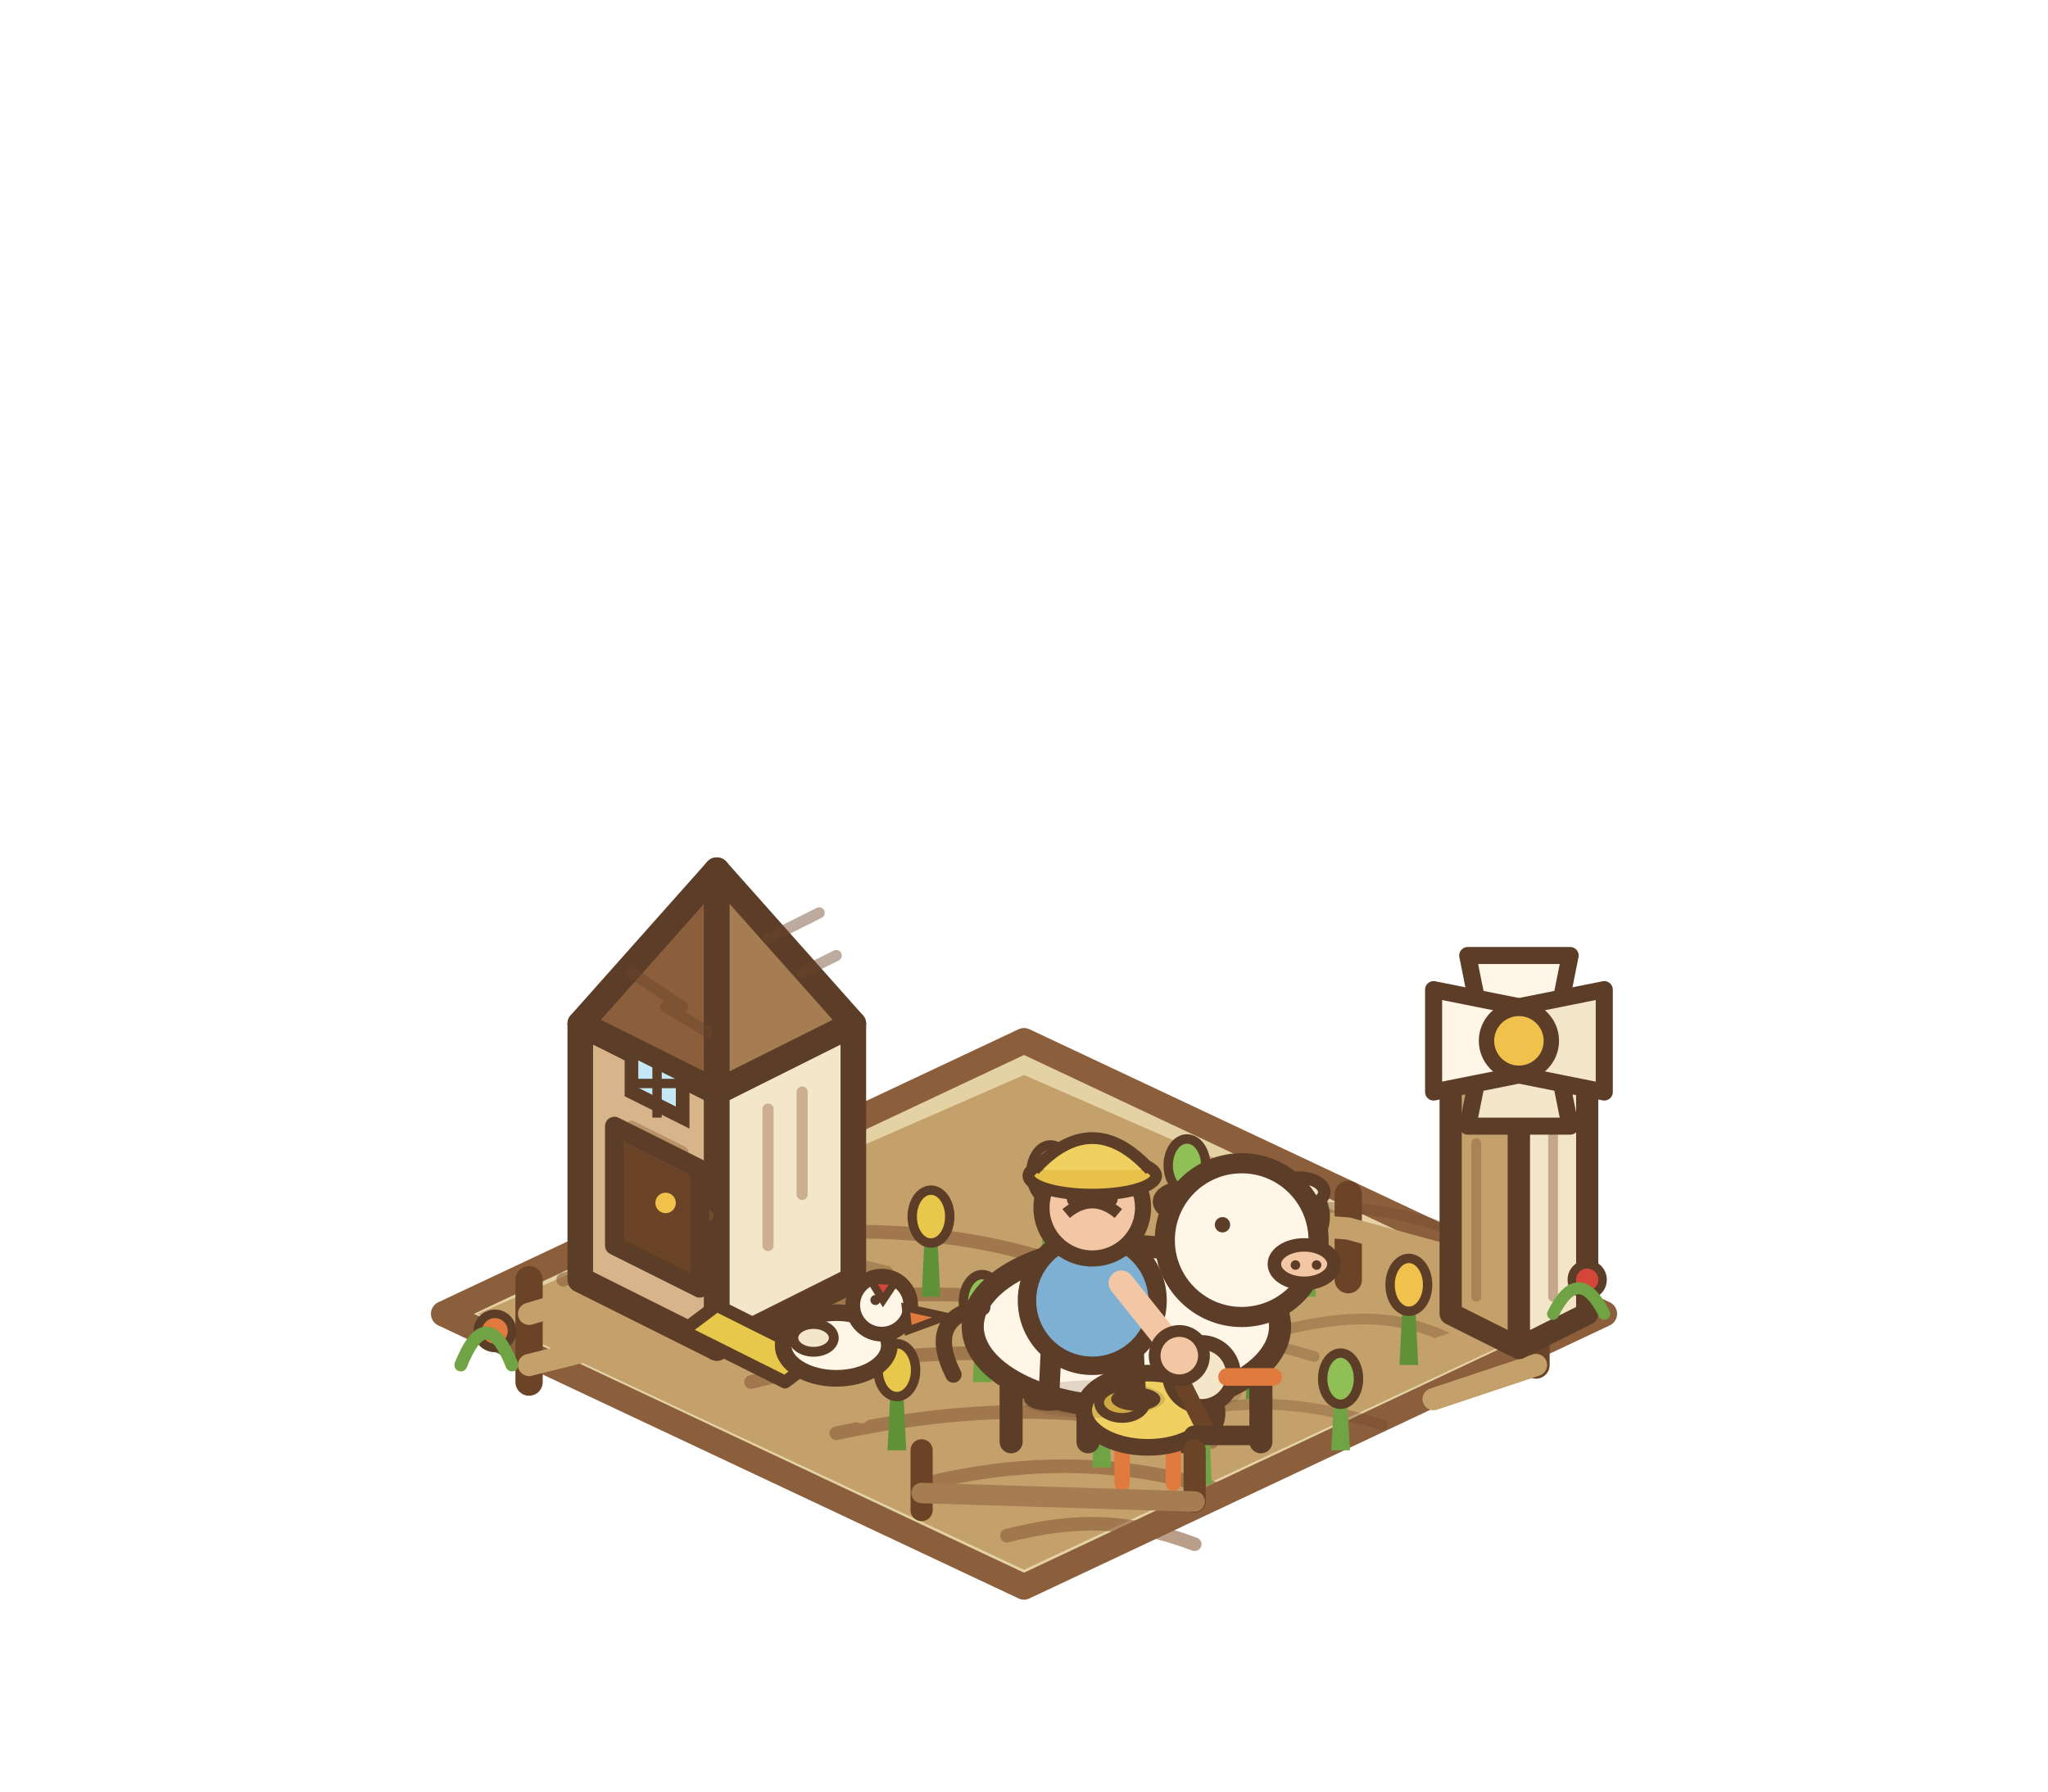
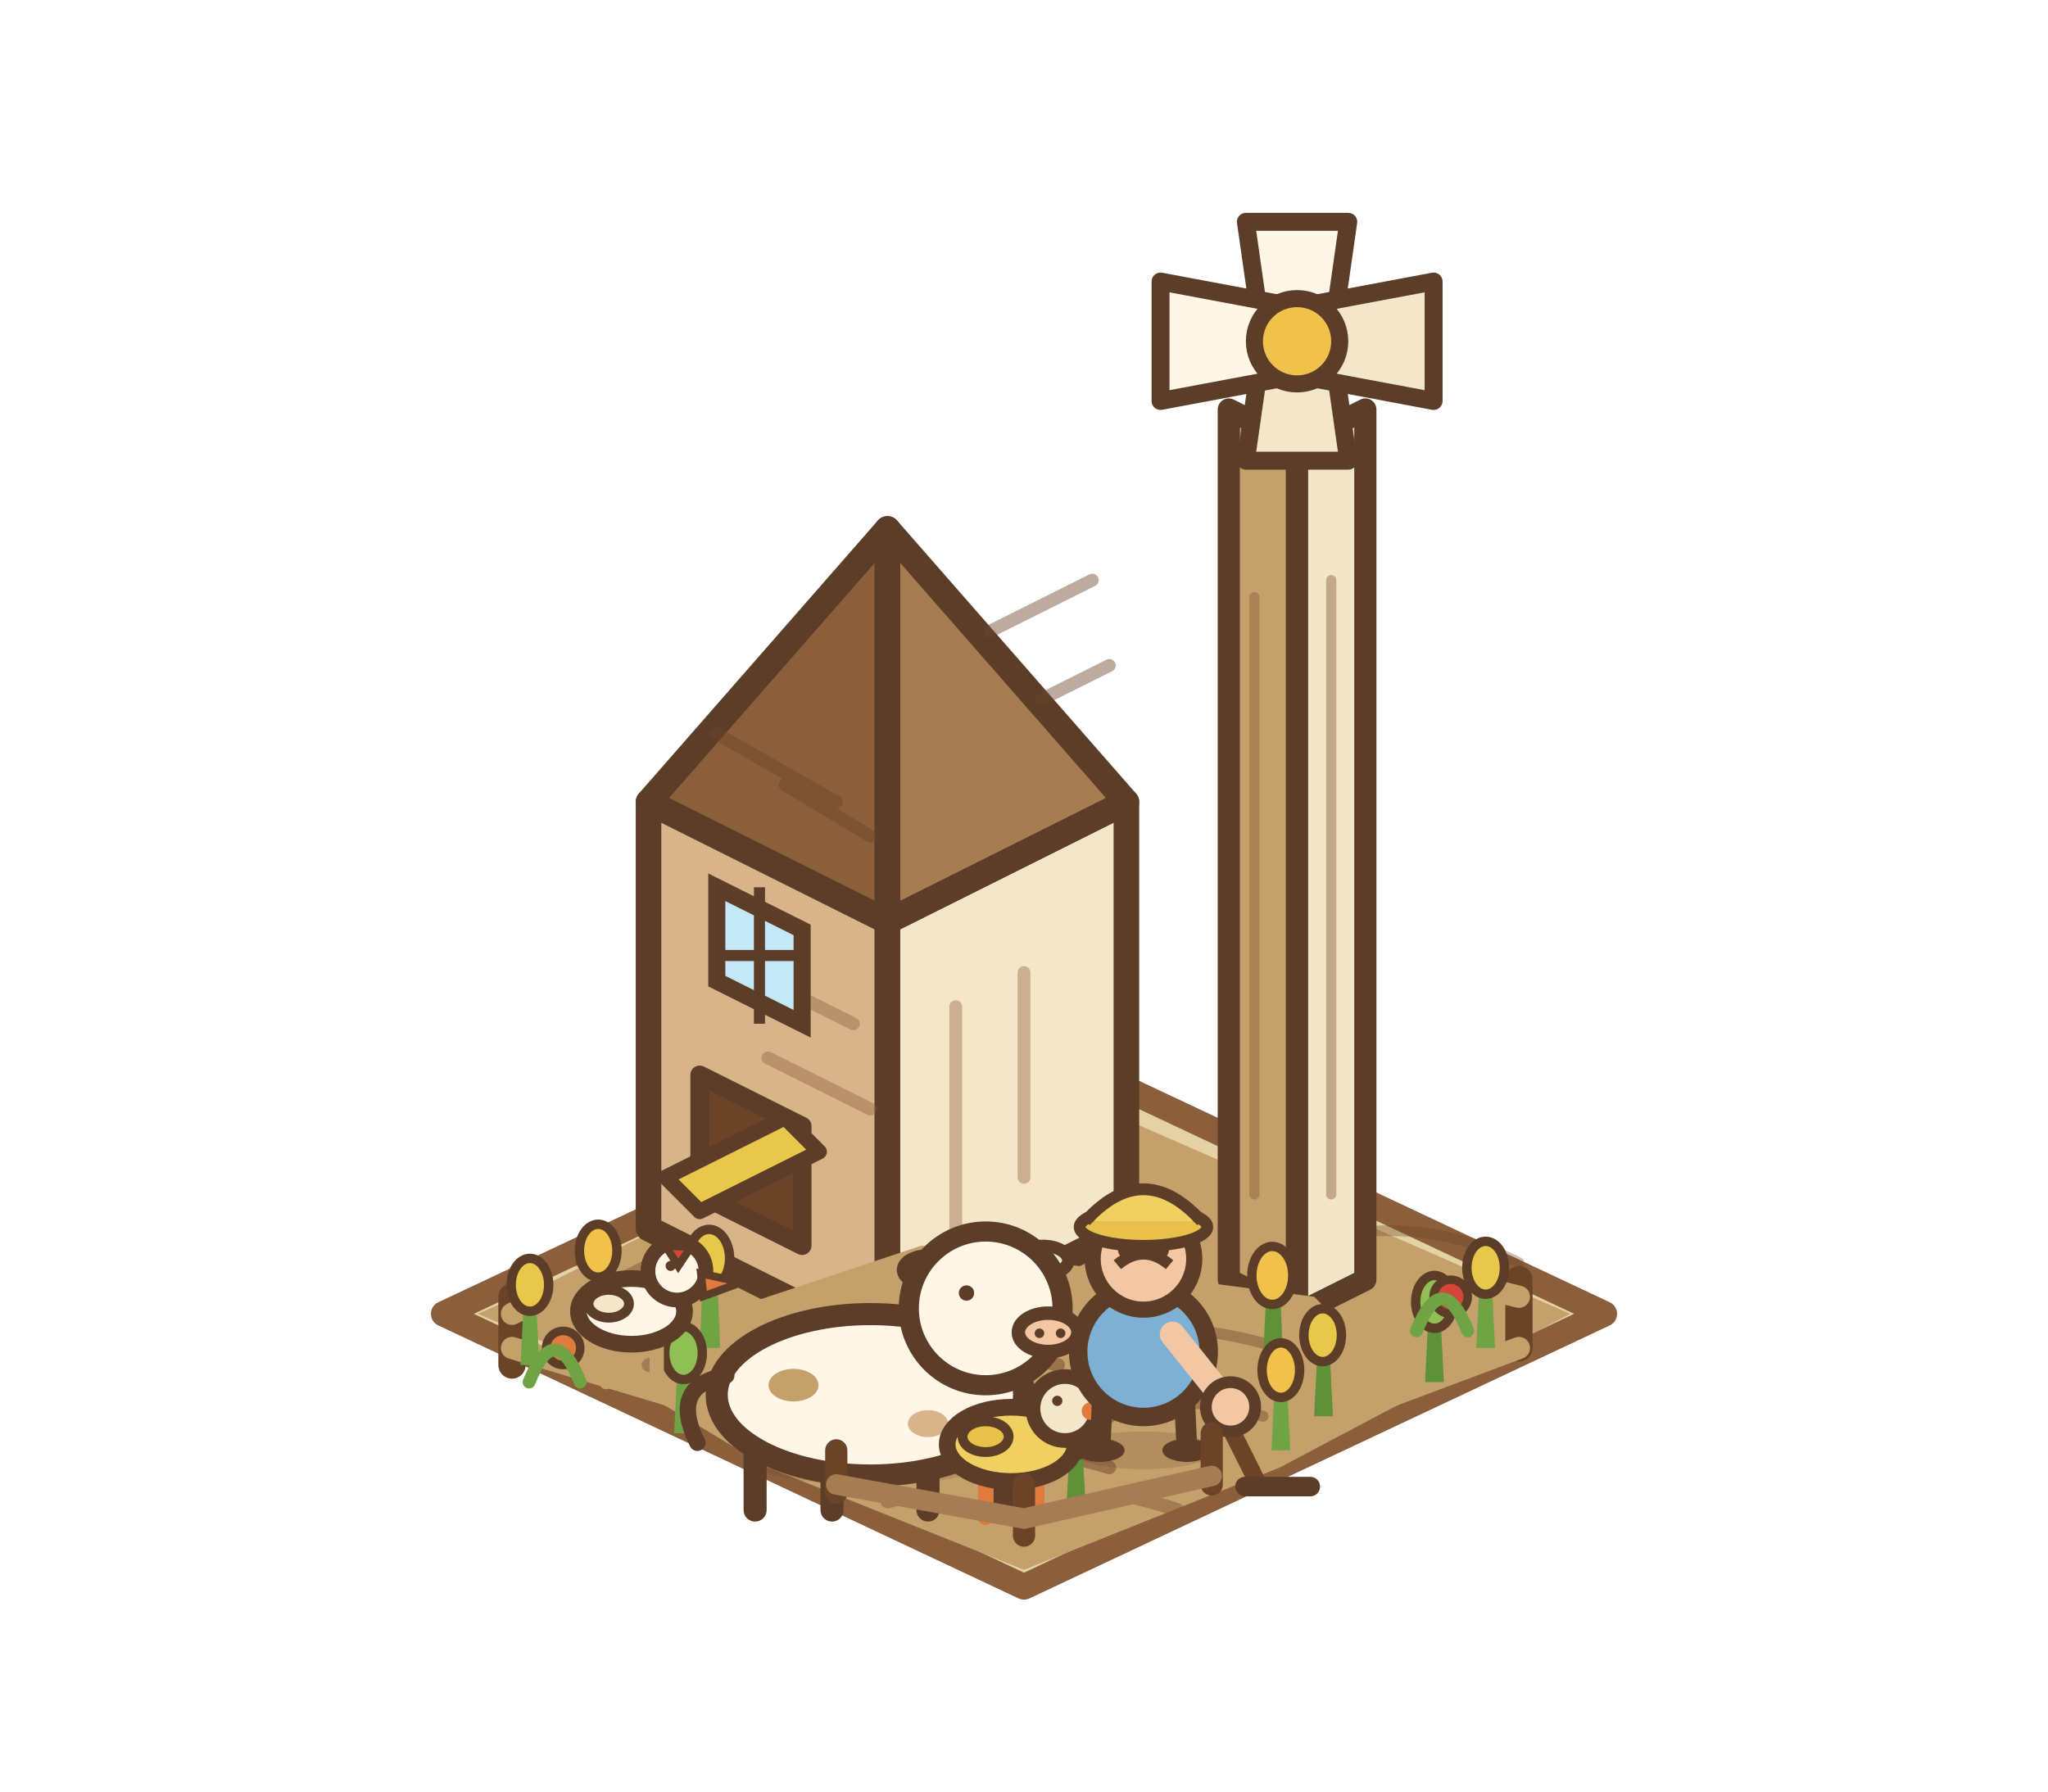
<svg xmlns="http://www.w3.org/2000/svg" viewBox="0 0 240 210" fill="none">
  <polygon points="120,186 188,154 120,122 52,154" fill="#e4d2a4" stroke="#8b5e3c" stroke-width="3" stroke-linejoin="round" />
-   <polygon points="56,154 120,126 184,154 120,184" fill="#c4a06a" />
-   <path d="M66 150c20-6 40-8 58-2M78 156c18-5 38-6 56-1M88 162c16-4 34-5 50 0M98 168c14-3 30-4 44 1M108 174c12-3 24-3 36 1M118 180c8-2 14-2 22 1" stroke="#8b5e3c" stroke-width="1.6" stroke-linecap="round" opacity=".6" />
-   <path d="M72 148c12-3 20-2 32 1M140 144c14-4 24-3 34 2M124 158c12-3 20-2 30 1M136 166c10-2 16-2 26 1M150 156c8-2 14-2 20 1" stroke="#6b4428" stroke-width="1.25" stroke-linecap="round" opacity=".32" />
-   <path d="M62 150v12M96 138v10M158 140v10M180 150v10" stroke="#6b4428" stroke-width="3.2" stroke-linecap="round" />
-   <path d="M62 154l20-6M62 160l16-4" stroke="#c4a06a" stroke-width="2.6" stroke-linecap="round" />
-   <path d="M96 142l18-6M104 140l54 4M158 144l22 6" stroke="#c4a06a" stroke-width="2.6" stroke-linecap="round" />
-   <path d="M180 154l-14 5M180 160l-12 4" stroke="#c4a06a" stroke-width="2.6" stroke-linecap="round" />
-   <polygon points="68,150 84,158 84,128 68,120" fill="#d7b48a" stroke="#5c3d28" stroke-width="3" stroke-linejoin="round" />
-   <polygon points="100,150 84,158 84,128 100,120" fill="#f4e6c8" stroke="#5c3d28" stroke-width="3" stroke-linejoin="round" />
-   <path d="M74 132l6 3M78 140l5 2.5M90 130v16M94 128v12" stroke="#8b5e3c" stroke-width="1.3" stroke-linecap="round" opacity=".4" />
-   <polygon points="84,102 68,120 84,128" fill="#8b5e3c" stroke="#5c3d28" stroke-width="3" stroke-linejoin="round" />
-   <polygon points="84,102 100,120 84,128" fill="#a67c52" stroke="#5c3d28" stroke-width="3" stroke-linejoin="round" />
-   <path d="M74 114l6 4M78 118l5 3M90 110l6-3M94 114l4-2" stroke="#6b4428" stroke-width="1.3" stroke-linecap="round" opacity=".45" />
-   <polygon points="74,123 80,126 80,131 74,128" fill="#c5e8f7" stroke="#5c3d28" stroke-width="1.6" />
-   <path d="M77 123v8M74 127h6" stroke="#5c3d28" stroke-width="1.1" />
-   <polygon points="72,132 82,137 82,151 72,146" fill="#6b4428" stroke="#5c3d28" stroke-width="2.2" stroke-linejoin="round" />
-   <circle cx="78" cy="141" r="1.2" fill="#f0c14b" />
-   <polygon points="80,156 92,162 96,159 84,153" fill="#e7c84a" stroke="#5c3d28" stroke-width="1.5" stroke-linejoin="round" />
-   <polygon points="170,154 178,158 178,130 170,126" fill="#c4a06a" stroke="#5c3d28" stroke-width="2.6" stroke-linejoin="round" />
-   <polygon points="186,154 178,158 178,130 186,126" fill="#f3e6c8" stroke="#5c3d28" stroke-width="2.6" stroke-linejoin="round" />
-   <path d="M173 134v18M182 132v20" stroke="#8b5e3c" stroke-width="1.15" stroke-linecap="round" opacity=".45" />
+   <polygon points="56,154 120,126 184,154 150,172 120,184 90,172 70,160" fill="#c4a06a" />
+   <path d="M64 152c22-8 46-10 64-2M76 160c20-6 42-7 60 0M90 168c16-4 32-4 48 1M104 176c12-3 22-3 34 1" stroke="#8b5e3c" stroke-width="1.6" stroke-linecap="round" opacity=".55" />
+   <path d="M68 148c14-3 24-2 36 2M150 146c12-3 20-2 28 2M118 164c10-2 18-2 26 1" stroke="#6b4428" stroke-width="1.25" stroke-linecap="round" opacity=".35" />
+   <path d="M60 152v8M178 150v8" stroke="#6b4428" stroke-width="3.2" stroke-linecap="round" />
+   <path d="M60 154l16-8M60 158l20 6" stroke="#c4a06a" stroke-width="2.6" stroke-linecap="round" />
+   <path d="M178 152l-16-4M178 158l-16 6" stroke="#c4a06a" stroke-width="2.6" stroke-linecap="round" />
+   <polygon points="76,144 104,158 104,108 76,94" fill="#d7b48a" stroke="#5c3d28" stroke-width="3" stroke-linejoin="round" />
+   <polygon points="132,144 104,158 104,108 132,94" fill="#f4e6c8" stroke="#5c3d28" stroke-width="3" stroke-linejoin="round" />
+   <path d="M84 112l16 8M90 124l12 6M112 118v28M120 114v24" stroke="#8b5e3c" stroke-width="1.5" stroke-linecap="round" opacity=".4" />
+   <polygon points="104,62 76,94 104,108" fill="#8b5e3c" stroke="#5c3d28" stroke-width="3" stroke-linejoin="round" />
+   <polygon points="104,62 132,94 104,108" fill="#a67c52" stroke="#5c3d28" stroke-width="3" stroke-linejoin="round" />
+   <path d="M84 86l14 8M92 92l10 6M116 74l12-6M122 82l8-4" stroke="#6b4428" stroke-width="1.5" stroke-linecap="round" opacity=".45" />
+   <polygon points="84,104 94,109 94,120 84,115" fill="#c5e8f7" stroke="#5c3d28" stroke-width="2" />
+   <path d="M89 104v16M84 112h10" stroke="#5c3d28" stroke-width="1.3" />
+   <polygon points="82,126 94,132 94,146 82,140" fill="#6b4428" stroke="#5c3d28" stroke-width="2.2" stroke-linejoin="round" />
+   <circle cx="90" cy="136" r="1.4" fill="#f0c14b" />
+   <polygon points="78,138 92,131 96,135 82,142" fill="#e7c84a" stroke="#5c3d28" stroke-width="1.8" stroke-linejoin="round" />
+   <polygon points="144,150 152,154 152,52 144,48" fill="#c4a06a" stroke="#5c3d28" stroke-width="2.6" stroke-linejoin="round" />
+   <polygon points="160,150 152,154 152,52 160,48" fill="#f3e6c8" stroke="#5c3d28" stroke-width="2.6" stroke-linejoin="round" />
+   <path d="M147 70v70M156 68v72" stroke="#8b5e3c" stroke-width="1.2" stroke-linecap="round" opacity=".45" />
  <g class="mill">
-     <polygon points="174,122 182,122 184,112 172,112" fill="#fff6e8" stroke="#5c3d28" stroke-width="2" stroke-linejoin="round" />
-     <polygon points="174,122 182,122 184,132 172,132" fill="#f4e6c8" stroke="#5c3d28" stroke-width="2" stroke-linejoin="round" />
-     <polygon points="178,118 178,126 168,128 168,116" fill="#fff6e8" stroke="#5c3d28" stroke-width="2" stroke-linejoin="round" />
-     <polygon points="178,118 178,126 188,128 188,116" fill="#f4e6c8" stroke="#5c3d28" stroke-width="2" stroke-linejoin="round" />
+     <polygon points="148,40 156,40 158,26 146,26" fill="#fff6e8" stroke="#5c3d28" stroke-width="2.1" stroke-linejoin="round" />
+     <polygon points="148,40 156,40 158,54 146,54" fill="#f4e6c8" stroke="#5c3d28" stroke-width="2.1" stroke-linejoin="round" />
+     <polygon points="152,36 152,44 136,47 136,33" fill="#fff6e8" stroke="#5c3d28" stroke-width="2.1" stroke-linejoin="round" />
+     <polygon points="152,36 152,44 168,47 168,33" fill="#f4e6c8" stroke="#5c3d28" stroke-width="2.1" stroke-linejoin="round" />
  </g>
-   <circle cx="178" cy="122" r="3.8" fill="#f0c14b" stroke="#5c3d28" stroke-width="1.8" />
-   <g class="sway-b">
-     <path d="M108 152h2.2l-.4-8h-1.4z" fill="#5f9238" />
-     <ellipse cx="109.1" cy="142.6" rx="2.2" ry="3.1" fill="#e7c84a" stroke="#5c3d28" stroke-width="1.1" />
+   <circle cx="152" cy="40" r="5" fill="#f0c14b" stroke="#5c3d28" stroke-width="2" />
+   <polygon points="78,156 108,146 154,152 164,162 140,172 124,178 104,176 90,170" fill="#c4a06a" />
+   <path d="M86 160c14-4 24-4 38 0M96 166c12-3 22-3 34 0M104 172c10-3 16-3 26 0" stroke="#8b5e3c" stroke-width="1.6" stroke-linecap="round" opacity=".7" />
+   <path d="M122 158c10-3 18-3 28 0M130 166c8-2 12-2 18 0" stroke="#6b4428" stroke-width="1.3" stroke-linecap="round" opacity=".4" />
+   <g class="sway-a">
+     <path d="M82 158h2.4l-.4-9h-1.6z" fill="#6fa344" />
+     <ellipse cx="83.1" cy="147.5" rx="2.4" ry="3.4" fill="#e7c84a" stroke="#5c3d28" stroke-width="1.1" />
  </g>
  <g class="sway-a">
-     <path d="M122 148h2.2l-.4-9h-1.4z" fill="#6fa344" />
-     <ellipse cx="123.1" cy="137.5" rx="2.3" ry="3.3" fill="#f0c14b" stroke="#5c3d28" stroke-width="1.1" />
+     <path d="M148 160h2.4l-.4-9h-1.6z" fill="#5f9238" />
+     <ellipse cx="149.1" cy="149.5" rx="2.4" ry="3.4" fill="#f0c14b" stroke="#5c3d28" stroke-width="1.1" />
  </g>
  <g class="sway-b">
-     <path d="M138 146h2.2l-.4-8h-1.4z" fill="#5f9238" />
-     <ellipse cx="139.1" cy="136.6" rx="2.2" ry="3.1" fill="#8fbf55" stroke="#5c3d28" stroke-width="1.1" />
+     <path d="M118 174h2.2l-.4-8h-1.4z" fill="#6fa344" />
+     <ellipse cx="119" cy="164.5" rx="2.2" ry="3.2" fill="#8fbf55" stroke="#5c3d28" stroke-width="1.1" />
+   </g>
+   <g class="sway-b">
+     <path d="M154 166h2.2l-.4-8h-1.4z" fill="#5f9238" />
+     <ellipse cx="155" cy="156.5" rx="2.2" ry="3.1" fill="#e7c84a" stroke="#5c3d28" stroke-width="1.1" />
  </g>
  <g class="sway-a">
-     <path d="M152 152h2.2l-.4-8h-1.4z" fill="#6fa344" />
-     <ellipse cx="153.1" cy="142.6" rx="2.2" ry="3.2" fill="#e7c84a" stroke="#5c3d28" stroke-width="1.1" />
+     <path d="M61 160h2.2l-.4-8h-1.4z" fill="#6fa344" />
+     <ellipse cx="62.1" cy="150.6" rx="2.2" ry="3.1" fill="#e7c84a" stroke="#5c3d28" stroke-width="1.1" />
  </g>
  <g class="sway-b">
-     <path d="M164 160h2.2l-.4-8h-1.4z" fill="#5f9238" />
-     <ellipse cx="165.1" cy="150.6" rx="2.2" ry="3.1" fill="#f0c14b" stroke="#5c3d28" stroke-width="1.1" />
+     <path d="M69 156h2.2l-.4-8h-1.4z" fill="#5f9238" />
+     <ellipse cx="70.1" cy="146.6" rx="2.2" ry="3.1" fill="#f0c14b" stroke="#5c3d28" stroke-width="1.1" />
  </g>
  <g class="sway-a">
-     <path d="M114 162h2.2l-.4-8h-1.4z" fill="#6fa344" />
-     <ellipse cx="115.1" cy="152.6" rx="2.2" ry="3.2" fill="#8fbf55" stroke="#5c3d28" stroke-width="1.1" />
+     <path d="M79 168h2.2l-.4-8h-1.4z" fill="#6fa344" />
+     <ellipse cx="80.1" cy="158.6" rx="2.2" ry="3.1" fill="#8fbf55" stroke="#5c3d28" stroke-width="1.1" />
  </g>
  <g class="sway-b">
-     <path d="M146 164h2.2l-.4-8h-1.4z" fill="#5f9238" />
-     <ellipse cx="147.1" cy="154.6" rx="2.3" ry="3.2" fill="#e7c84a" stroke="#5c3d28" stroke-width="1.1" />
+     <path d="M125 176h2.2l-.4-7h-1.4z" fill="#5f9238" />
+     <ellipse cx="126.1" cy="167.6" rx="2.1" ry="3" fill="#e7c84a" stroke="#5c3d28" stroke-width="1.1" />
  </g>
  <g class="sway-a">
-     <path d="M128 172h2.2l-.4-8h-1.4z" fill="#6fa344" />
-     <ellipse cx="129.1" cy="162.6" rx="2.2" ry="3.1" fill="#f0c14b" stroke="#5c3d28" stroke-width="1.1" />
+     <path d="M149 170h2.2l-.4-8h-1.4z" fill="#6fa344" />
+     <ellipse cx="150.1" cy="160.6" rx="2.2" ry="3.2" fill="#f0c14b" stroke="#5c3d28" stroke-width="1.1" />
  </g>
  <g class="sway-b">
-     <path d="M156 170h2.2l-.4-7h-1.4z" fill="#6fa344" />
-     <ellipse cx="157.1" cy="161.6" rx="2.1" ry="3" fill="#8fbf55" stroke="#5c3d28" stroke-width="1.1" />
+     <path d="M167 162h2.2l-.4-8h-1.4z" fill="#5f9238" />
+     <ellipse cx="168.1" cy="152.6" rx="2.2" ry="3.1" fill="#8fbf55" stroke="#5c3d28" stroke-width="1.1" />
  </g>
  <g class="sway-a">
-     <path d="M104 170h2.2l-.4-8h-1.4z" fill="#5f9238" />
-     <ellipse cx="105.1" cy="160.6" rx="2.2" ry="3.1" fill="#e7c84a" stroke="#5c3d28" stroke-width="1.1" />
-   </g>
-   <g class="sway-b">
-     <path d="M140 174h2l-.3-7h-1.4z" fill="#6fa344" />
-     <ellipse cx="141" cy="165.6" rx="2.1" ry="2.9" fill="#f0c14b" stroke="#5c3d28" stroke-width="1" />
+     <path d="M173 158h2.2l-.4-8h-1.4z" fill="#6fa344" />
+     <ellipse cx="174.1" cy="148.6" rx="2.2" ry="3.1" fill="#e7c84a" stroke="#5c3d28" stroke-width="1.1" />
  </g>
  <g class="cow">
-     <ellipse cx="132" cy="163.37" rx="13.51" ry="2.7" fill="#5c3d28" opacity=".16" />
-     <path d="M118.49 161.12v7.88M127.5 162.25v6.75M138.75 162.25v6.75M147.76 161.12v7.88" stroke="#5c3d28" stroke-width="2.7" stroke-linecap="round" />
-     <ellipse cx="132" cy="155.49" rx="18.01" ry="9.46" fill="#fff6e8" stroke="#5c3d28" stroke-width="2.59" />
-     <ellipse cx="122.99" cy="154.36" rx="2.93" ry="1.91" fill="#c4a06a" />
-     <ellipse cx="138.75" cy="158.87" rx="2.36" ry="1.58" fill="#d7b48a" />
-     <path d="M115.11 153.24q-6.75 1.13 -3.38 7.88" stroke="#5c3d28" stroke-width="1.91" fill="none" stroke-linecap="round" />
+     <ellipse cx="102" cy="171.37" rx="13.51" ry="2.7" fill="#5c3d28" opacity=".16" />
+     <path d="M88.49 169.12v7.88M97.5 170.25v6.75M108.75 170.25v6.75M117.76 169.12v7.88" stroke="#5c3d28" stroke-width="2.7" stroke-linecap="round" />
+     <ellipse cx="102" cy="163.49" rx="18.01" ry="9.46" fill="#fff6e8" stroke="#5c3d28" stroke-width="2.59" />
+     <ellipse cx="92.99" cy="162.36" rx="2.93" ry="1.91" fill="#c4a06a" />
+     <ellipse cx="108.75" cy="166.87" rx="2.36" ry="1.58" fill="#d7b48a" />
+     <path d="M85.11 161.24q-6.75 1.13 -3.38 7.88" stroke="#5c3d28" stroke-width="1.91" fill="none" stroke-linecap="round" />
    <g class="cowhead">
-       <ellipse cx="138.75" cy="140.85" rx="2.93" ry="1.69" fill="#f4e6c8" stroke="#5c3d28" stroke-width="1.46" />
-       <ellipse cx="152.26" cy="139.73" rx="2.93" ry="1.69" fill="#f4e6c8" stroke="#5c3d28" stroke-width="1.46" />
-       <circle cx="145.51" cy="145.36" r="9.01" fill="#fff6e8" stroke="#5c3d28" stroke-width="2.36" />
-       <ellipse cx="152.83" cy="148.17" rx="3.49" ry="2.25" fill="#f3c7a3" stroke="#5c3d28" stroke-width="1.58" />
-       <circle cx="151.81" cy="148.28" r="0.56" fill="#5c3d28" />
-       <circle cx="154.29" cy="148.28" r="0.56" fill="#5c3d28" />
-       <circle cx="143.26" cy="143.56" r="0.9" fill="#5c3d28" />
+       <ellipse cx="108.75" cy="148.85" rx="2.93" ry="1.69" fill="#f4e6c8" stroke="#5c3d28" stroke-width="1.46" />
+       <ellipse cx="122.26" cy="147.73" rx="2.93" ry="1.69" fill="#f4e6c8" stroke="#5c3d28" stroke-width="1.46" />
+       <circle cx="115.51" cy="153.36" r="9.01" fill="#fff6e8" stroke="#5c3d28" stroke-width="2.36" />
+       <ellipse cx="122.83" cy="156.17" rx="3.49" ry="2.25" fill="#f3c7a3" stroke="#5c3d28" stroke-width="1.58" />
+       <circle cx="121.81" cy="156.28" r="0.56" fill="#5c3d28" />
+       <circle cx="124.29" cy="156.28" r="0.56" fill="#5c3d28" />
+       <circle cx="113.26" cy="151.56" r="0.9" fill="#5c3d28" />
    </g>
  </g>
  <g class="chicken">
-     <path d="M95.04 160.08v5.92M100.96 160.08v5.92" stroke="#c4a06a" stroke-width="1.68" stroke-linecap="round" />
-     <ellipse cx="98" cy="157.71" rx="6.22" ry="3.85" fill="#fff6e8" stroke="#5c3d28" stroke-width="1.95" />
-     <ellipse cx="95.34" cy="156.82" rx="2.37" ry="1.63" fill="#f4e6c8" stroke="#5c3d28" stroke-width="1.15" />
+     <path d="M71.04 156.08v5.92M76.96 156.08v5.92" stroke="#c4a06a" stroke-width="1.68" stroke-linecap="round" />
+     <ellipse cx="74" cy="153.71" rx="6.22" ry="3.85" fill="#fff6e8" stroke="#5c3d28" stroke-width="1.95" />
+     <ellipse cx="71.34" cy="152.82" rx="2.37" ry="1.63" fill="#f4e6c8" stroke="#5c3d28" stroke-width="1.15" />
    <g class="peck">
-       <circle cx="103.33" cy="152.98" r="3.4" fill="#fff6e8" stroke="#5c3d28" stroke-width="1.72" />
-       <path d="M102 150.02l1.48 2.37 1.48 -2.22z" fill="#d4453a" stroke="#5c3d28" stroke-width="0.92" />
-       <path d="M106.14 153.27l4.74 1.04 -4.44 1.63z" fill="#e07a3d" stroke="#5c3d28" stroke-width="0.92" />
-       <circle cx="102.59" cy="152.38" r="0.59" fill="#5c3d28" />
+       <circle cx="79.33" cy="148.98" r="3.4" fill="#fff6e8" stroke="#5c3d28" stroke-width="1.72" />
+       <path d="M78 146.02l1.48 2.37 1.48 -2.22z" fill="#d4453a" stroke="#5c3d28" stroke-width="0.92" />
+       <path d="M82.14 149.27l4.74 1.04 -4.44 1.63z" fill="#e07a3d" stroke="#5c3d28" stroke-width="0.92" />
+       <circle cx="78.59" cy="148.38" r="0.59" fill="#5c3d28" />
    </g>
  </g>
  <g class="duck">
-     <path d="M131.5 168.75v5.1M137.5 168.75v5.1" stroke="#e07a3d" stroke-width="1.8" stroke-linecap="round" />
-     <ellipse cx="134.5" cy="165.3" rx="7.5" ry="4.35" fill="#f0d060" stroke="#5c3d28" stroke-width="1.95" />
-     <ellipse cx="131.5" cy="164.4" rx="2.7" ry="1.8" fill="#e7c14a" stroke="#5c3d28" stroke-width="1.15" />
-     <circle cx="140.8" cy="161.1" r="3.75" fill="#f4e6c8" stroke="#5c3d28" stroke-width="1.72" />
-     <path d="M143.8 161.4h5.4" stroke="#e07a3d" stroke-width="2.07" stroke-linecap="round" />
-     <circle cx="139.9" cy="160.2" r="0.6" fill="#5c3d28" />
+     <path d="M115.5 172.75v5.1M121.5 172.75v5.1" stroke="#e07a3d" stroke-width="1.8" stroke-linecap="round" />
+     <ellipse cx="118.5" cy="169.3" rx="7.5" ry="4.35" fill="#f0d060" stroke="#5c3d28" stroke-width="1.95" />
+     <ellipse cx="115.5" cy="168.4" rx="2.7" ry="1.8" fill="#e7c14a" stroke="#5c3d28" stroke-width="1.15" />
+     <circle cx="124.8" cy="165.1" r="3.75" fill="#f4e6c8" stroke="#5c3d28" stroke-width="1.72" />
+     <path d="M127.8 165.4h5.4" stroke="#e07a3d" stroke-width="2.07" stroke-linecap="round" />
+     <circle cx="123.9" cy="164.2" r="0.6" fill="#5c3d28" />
  </g>
  <g class="farmer">
-     <ellipse cx="128" cy="164" rx="8.5" ry="2.21" fill="#5c3d28" opacity=".18" />
-     <path d="M122.9 164l0.34 -7.14M133.1 164l-0.34 -7.14" stroke="#5c3d28" stroke-width="2.43" stroke-linecap="round" />
-     <ellipse cx="122.9" cy="164" rx="2.89" ry="1.36" fill="#5c3d28" />
-     <ellipse cx="133.1" cy="164" rx="2.89" ry="1.36" fill="#5c3d28" />
-     <ellipse cx="128" cy="152.44" rx="7.65" ry="7.65" fill="#7eb0d4" stroke="#5c3d28" stroke-width="2.16" />
-     <circle cx="128" cy="141.56" r="5.95" fill="#f3c7a3" stroke="#5c3d28" stroke-width="1.89" />
-     <path d="M124.94 142.24q3.06 -2.55 6.12 0" stroke="#5c3d28" stroke-width="1.35" fill="none" />
-     <circle cx="125.96" cy="140.54" r="0.94" fill="#5c3d28" />
-     <circle cx="130.04" cy="140.54" r="0.94" fill="#5c3d28" />
-     <ellipse cx="128" cy="137.82" rx="7.48" ry="2.21" fill="#e7c14a" stroke="#5c3d28" stroke-width="1.38" />
-     <path d="M121.2 137.14q6.8 -7.48 13.6 0" fill="#f0d060" stroke="#5c3d28" stroke-width="1.38" stroke-linejoin="round" />
+     <ellipse cx="134" cy="170" rx="8.5" ry="2.21" fill="#5c3d28" opacity=".18" />
+     <path d="M128.9 170l0.34 -7.14M139.1 170l-0.34 -7.14" stroke="#5c3d28" stroke-width="2.43" stroke-linecap="round" />
+     <ellipse cx="128.9" cy="170" rx="2.89" ry="1.36" fill="#5c3d28" />
+     <ellipse cx="139.1" cy="170" rx="2.89" ry="1.36" fill="#5c3d28" />
+     <ellipse cx="134" cy="158.44" rx="7.65" ry="7.65" fill="#7eb0d4" stroke="#5c3d28" stroke-width="2.16" />
+     <circle cx="134" cy="147.56" r="5.95" fill="#f3c7a3" stroke="#5c3d28" stroke-width="1.89" />
+     <path d="M130.94 148.24q3.06 -2.55 6.12 0" stroke="#5c3d28" stroke-width="1.35" fill="none" />
+     <circle cx="131.96" cy="146.54" r="0.94" fill="#5c3d28" />
+     <circle cx="136.04" cy="146.54" r="0.94" fill="#5c3d28" />
+     <ellipse cx="134" cy="143.82" rx="7.48" ry="2.21" fill="#e7c14a" stroke="#5c3d28" stroke-width="1.38" />
+     <path d="M127.2 143.14q6.8 -7.48 13.6 0" fill="#f0d060" stroke="#5c3d28" stroke-width="1.38" stroke-linejoin="round" />
    <g class="hoe">
-       <path d="M131.4 150.4l6.8 8.5" stroke="#f3c7a3" stroke-width="2.97" stroke-linecap="round" />
-       <path d="M136.5 158.05l5.1 10.2" stroke="#6b4428" stroke-width="2.03" stroke-linecap="round" />
-       <path d="M139.9 168.25h7.65" stroke="#5c3d28" stroke-width="2.29" stroke-linecap="round" />
-       <circle cx="138.2" cy="158.9" r="2.89" fill="#f3c7a3" stroke="#5c3d28" stroke-width="1.38" />
+       <path d="M137.4 156.4l6.8 8.5" stroke="#f3c7a3" stroke-width="2.97" stroke-linecap="round" />
+       <path d="M142.5 164.05l5.1 10.2" stroke="#6b4428" stroke-width="2.03" stroke-linecap="round" />
+       <path d="M145.9 174.25h7.65" stroke="#5c3d28" stroke-width="2.29" stroke-linecap="round" />
+       <circle cx="144.2" cy="164.9" r="2.89" fill="#f3c7a3" stroke="#5c3d28" stroke-width="1.38" />
    </g>
  </g>
-   <path d="M108 170v7M140 170v6" stroke="#6b4428" stroke-width="2.6" stroke-linecap="round" />
-   <path d="M108 175l32 1" stroke="#a67c52" stroke-width="2.4" stroke-linecap="round" />
-   <circle cx="58" cy="156" r="2" fill="#e07a3d" stroke="#5c3d28" stroke-width="1" />
-   <path d="M54 160c2-5 4-5 6 0" stroke="#6fa344" stroke-width="1.5" stroke-linecap="round" />
-   <circle cx="186" cy="150" r="1.8" fill="#d4453a" stroke="#5c3d28" stroke-width="1" />
-   <path d="M182 154c2-4 4-4 6 0" stroke="#6fa344" stroke-width="1.4" stroke-linecap="round" />
+   <path d="M98 170v5M120 174v6M142 168v6" stroke="#6b4428" stroke-width="2.6" stroke-linecap="round" />
+   <path d="M98 174l22 4 22 -5" stroke="#a67c52" stroke-width="2.4" stroke-linecap="round" />
+   <circle cx="66" cy="158" r="2" fill="#e07a3d" stroke="#5c3d28" stroke-width="1" />
+   <path d="M62 162c2-5 4-5 6 0" stroke="#6fa344" stroke-width="1.5" stroke-linecap="round" />
+   <circle cx="170" cy="152" r="2" fill="#d4453a" stroke="#5c3d28" stroke-width="1" />
+   <path d="M166 156c2-5 4-5 6 0" stroke="#6fa344" stroke-width="1.5" stroke-linecap="round" />
</svg>
